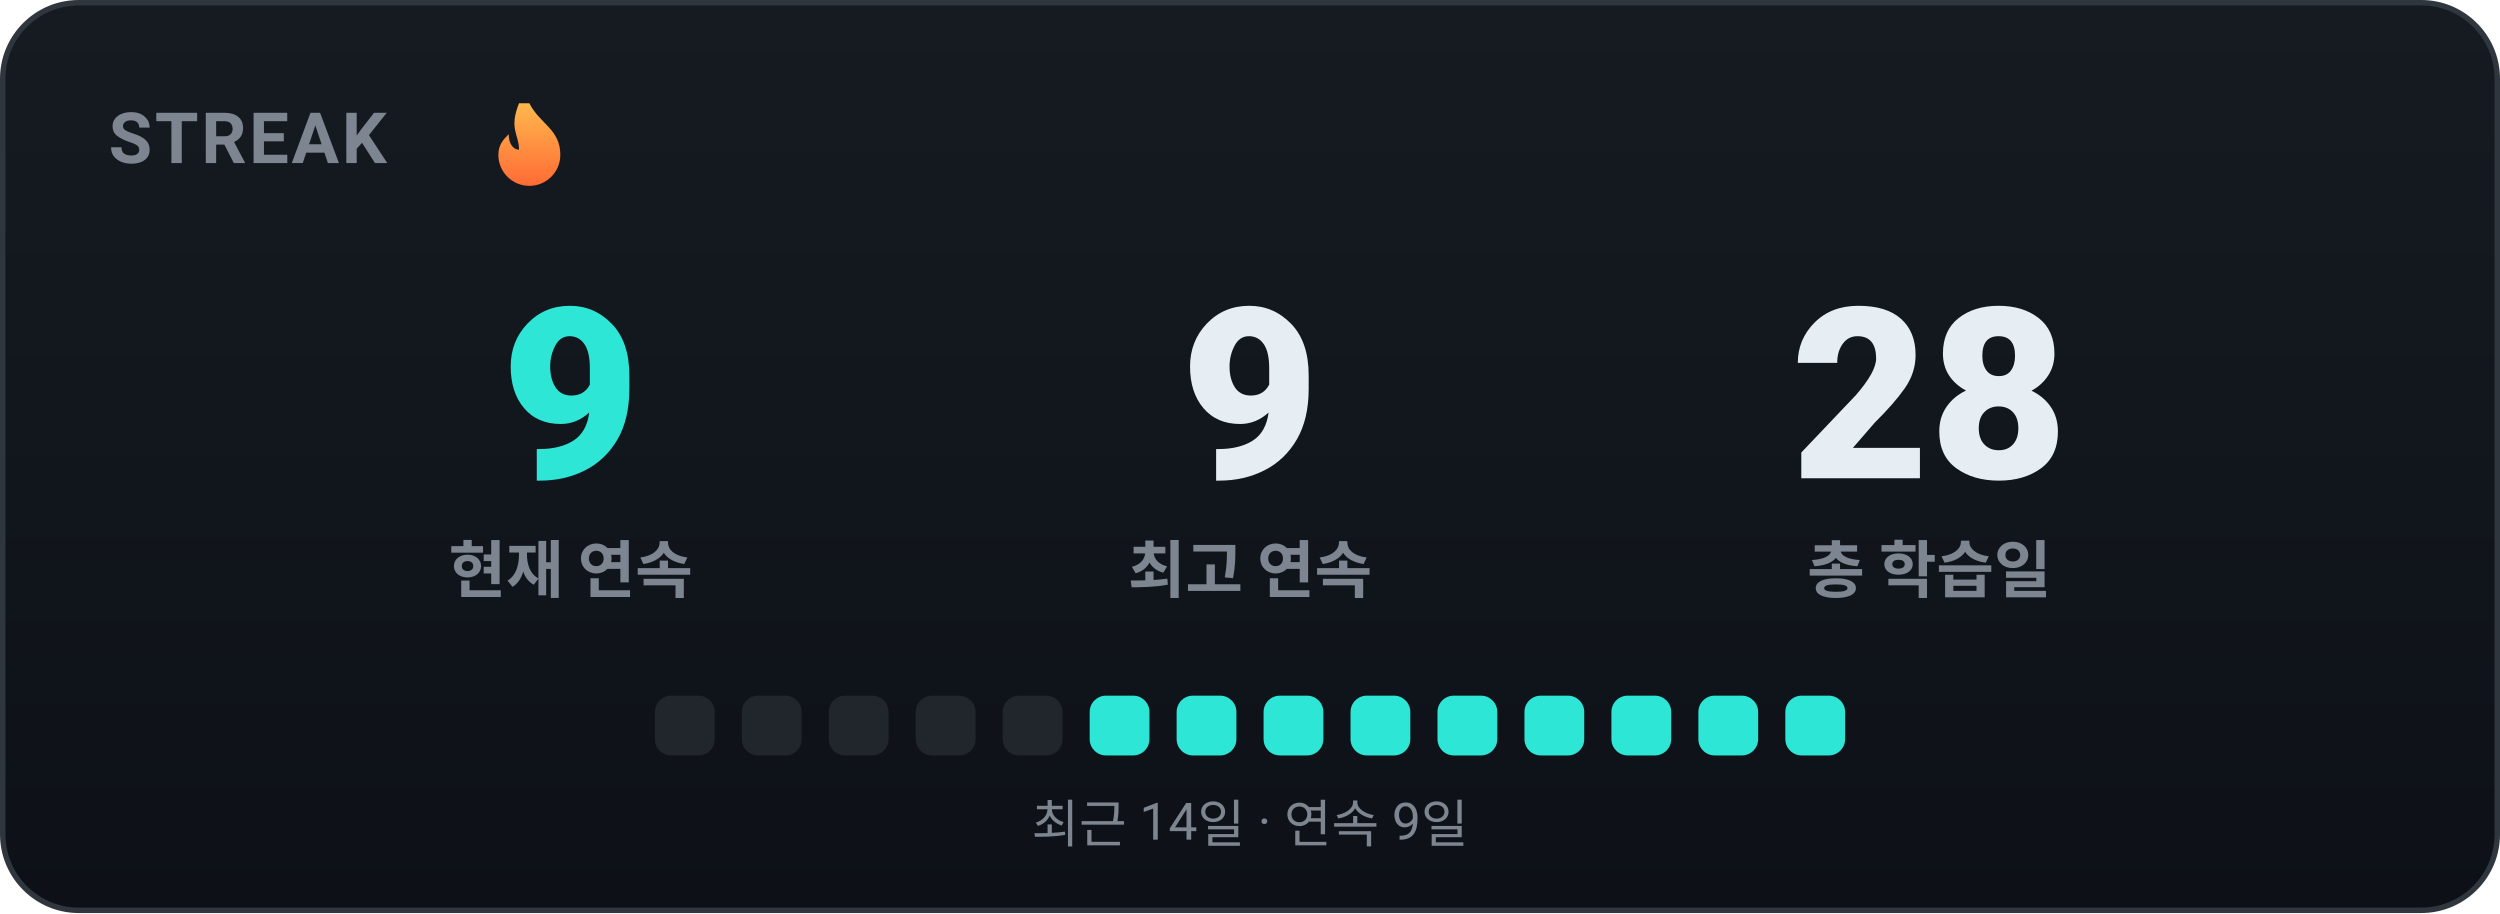
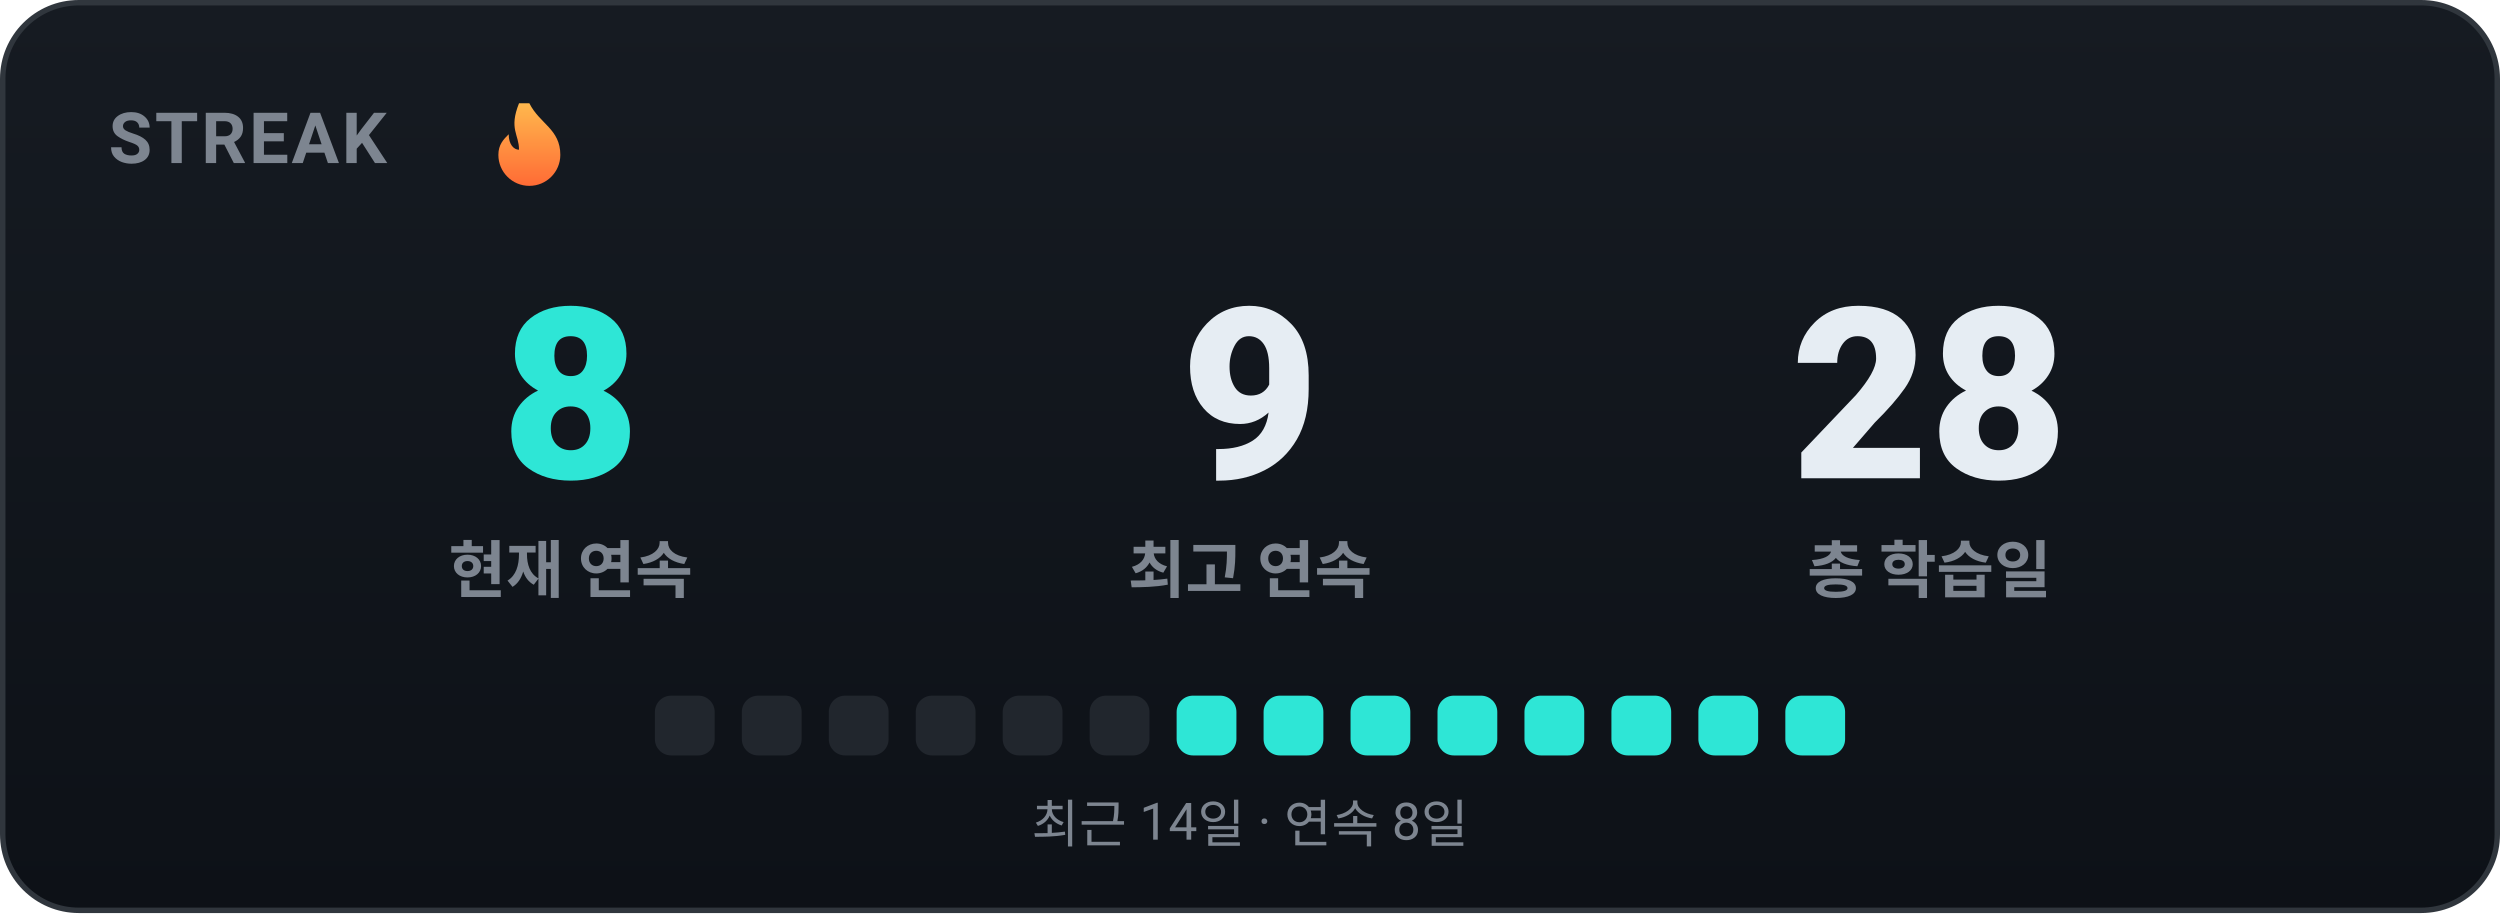
<svg xmlns="http://www.w3.org/2000/svg" width="460" height="168" viewBox="0 0 460 168" role="img" font-family="-apple-system,BlinkMacSystemFont,'Segoe UI',Roboto,'Apple SD Gothic Neo','Malgun Gothic',sans-serif">
  <defs>
    <linearGradient id="bgg" x1="0" y1="0" x2="0" y2="1">
      <stop offset="0" stop-color="#161b22" />
      <stop offset="1" stop-color="#0d1117" />
    </linearGradient>
    <linearGradient id="flame" x1="0" y1="0" x2="0" y2="1">
      <stop offset="0" stop-color="#ffb84d" />
      <stop offset="1" stop-color="#ff6b35" />
    </linearGradient>
  </defs>
  <rect x="0.5" y="0.5" width="459" height="167" rx="14" fill="url(#bgg)" stroke="#30363d" />
  <text x="20" y="30" font-family="-apple-system,BlinkMacSystemFont,'Segoe UI',Roboto,'Apple SD Gothic Neo','Malgun Gothic',sans-serif" font-size="13" font-weight="700" fill="#7d8590" letter-spacing="0.5">STREAK</text>
  <path transform="translate(86 19) scale(0.95)" fill="url(#flame)" d="M12 0c2 4 6 5 6 10a6 6 0 1 1-12 0c0-2 1-3 2-4 0 2 1 3 2 3 0-3-2-4 0-9z" />
-   <text x="105" y="88" text-anchor="middle" font-size="44" font-weight="800" fill="#2ee6d6">9</text>
+   <text x="105" y="88" text-anchor="middle" font-size="44" font-weight="800" fill="#2ee6d6">8</text>
  <text x="105" y="109" text-anchor="middle" font-size="11.5" font-weight="600" fill="#7d8590">현재 연속</text>
  <text x="230" y="88" text-anchor="middle" font-size="44" font-weight="800" fill="#e6edf3">9</text>
  <text x="230" y="109" text-anchor="middle" font-size="11.5" font-weight="600" fill="#7d8590">최고 연속</text>
  <text x="355" y="88" text-anchor="middle" font-size="44" font-weight="800" fill="#e6edf3">28</text>
  <text x="355" y="109" text-anchor="middle" font-size="11.5" font-weight="600" fill="#7d8590">총 학습일</text>
  <rect x="120.5" y="128" width="11" height="11" rx="3" fill="#21262d" />
  <rect x="136.5" y="128" width="11" height="11" rx="3" fill="#21262d" />
  <rect x="152.5" y="128" width="11" height="11" rx="3" fill="#21262d" />
  <rect x="168.5" y="128" width="11" height="11" rx="3" fill="#21262d" />
  <rect x="184.5" y="128" width="11" height="11" rx="3" fill="#21262d" />
-   <rect x="200.5" y="128" width="11" height="11" rx="3" fill="#2ee6d6" />
+   <rect x="200.5" y="128" width="11" height="11" rx="3" fill="#21262d" />
  <rect x="216.5" y="128" width="11" height="11" rx="3" fill="#2ee6d6" />
  <rect x="232.5" y="128" width="11" height="11" rx="3" fill="#2ee6d6" />
  <rect x="248.5" y="128" width="11" height="11" rx="3" fill="#2ee6d6" />
  <rect x="264.5" y="128" width="11" height="11" rx="3" fill="#2ee6d6" />
  <rect x="280.5" y="128" width="11" height="11" rx="3" fill="#2ee6d6" />
  <rect x="296.5" y="128" width="11" height="11" rx="3" fill="#2ee6d6" />
  <rect x="312.5" y="128" width="11" height="11" rx="3" fill="#2ee6d6" />
  <rect x="328.5" y="128" width="11" height="11" rx="3" fill="#2ee6d6" />
-   <text x="230" y="155" text-anchor="middle" font-size="9.5" fill="#7d8590">최근 14일 · 연속 9일</text>
+   <text x="230" y="155" text-anchor="middle" font-size="9.5" fill="#7d8590">최근 14일 · 연속 8일</text>
</svg>
